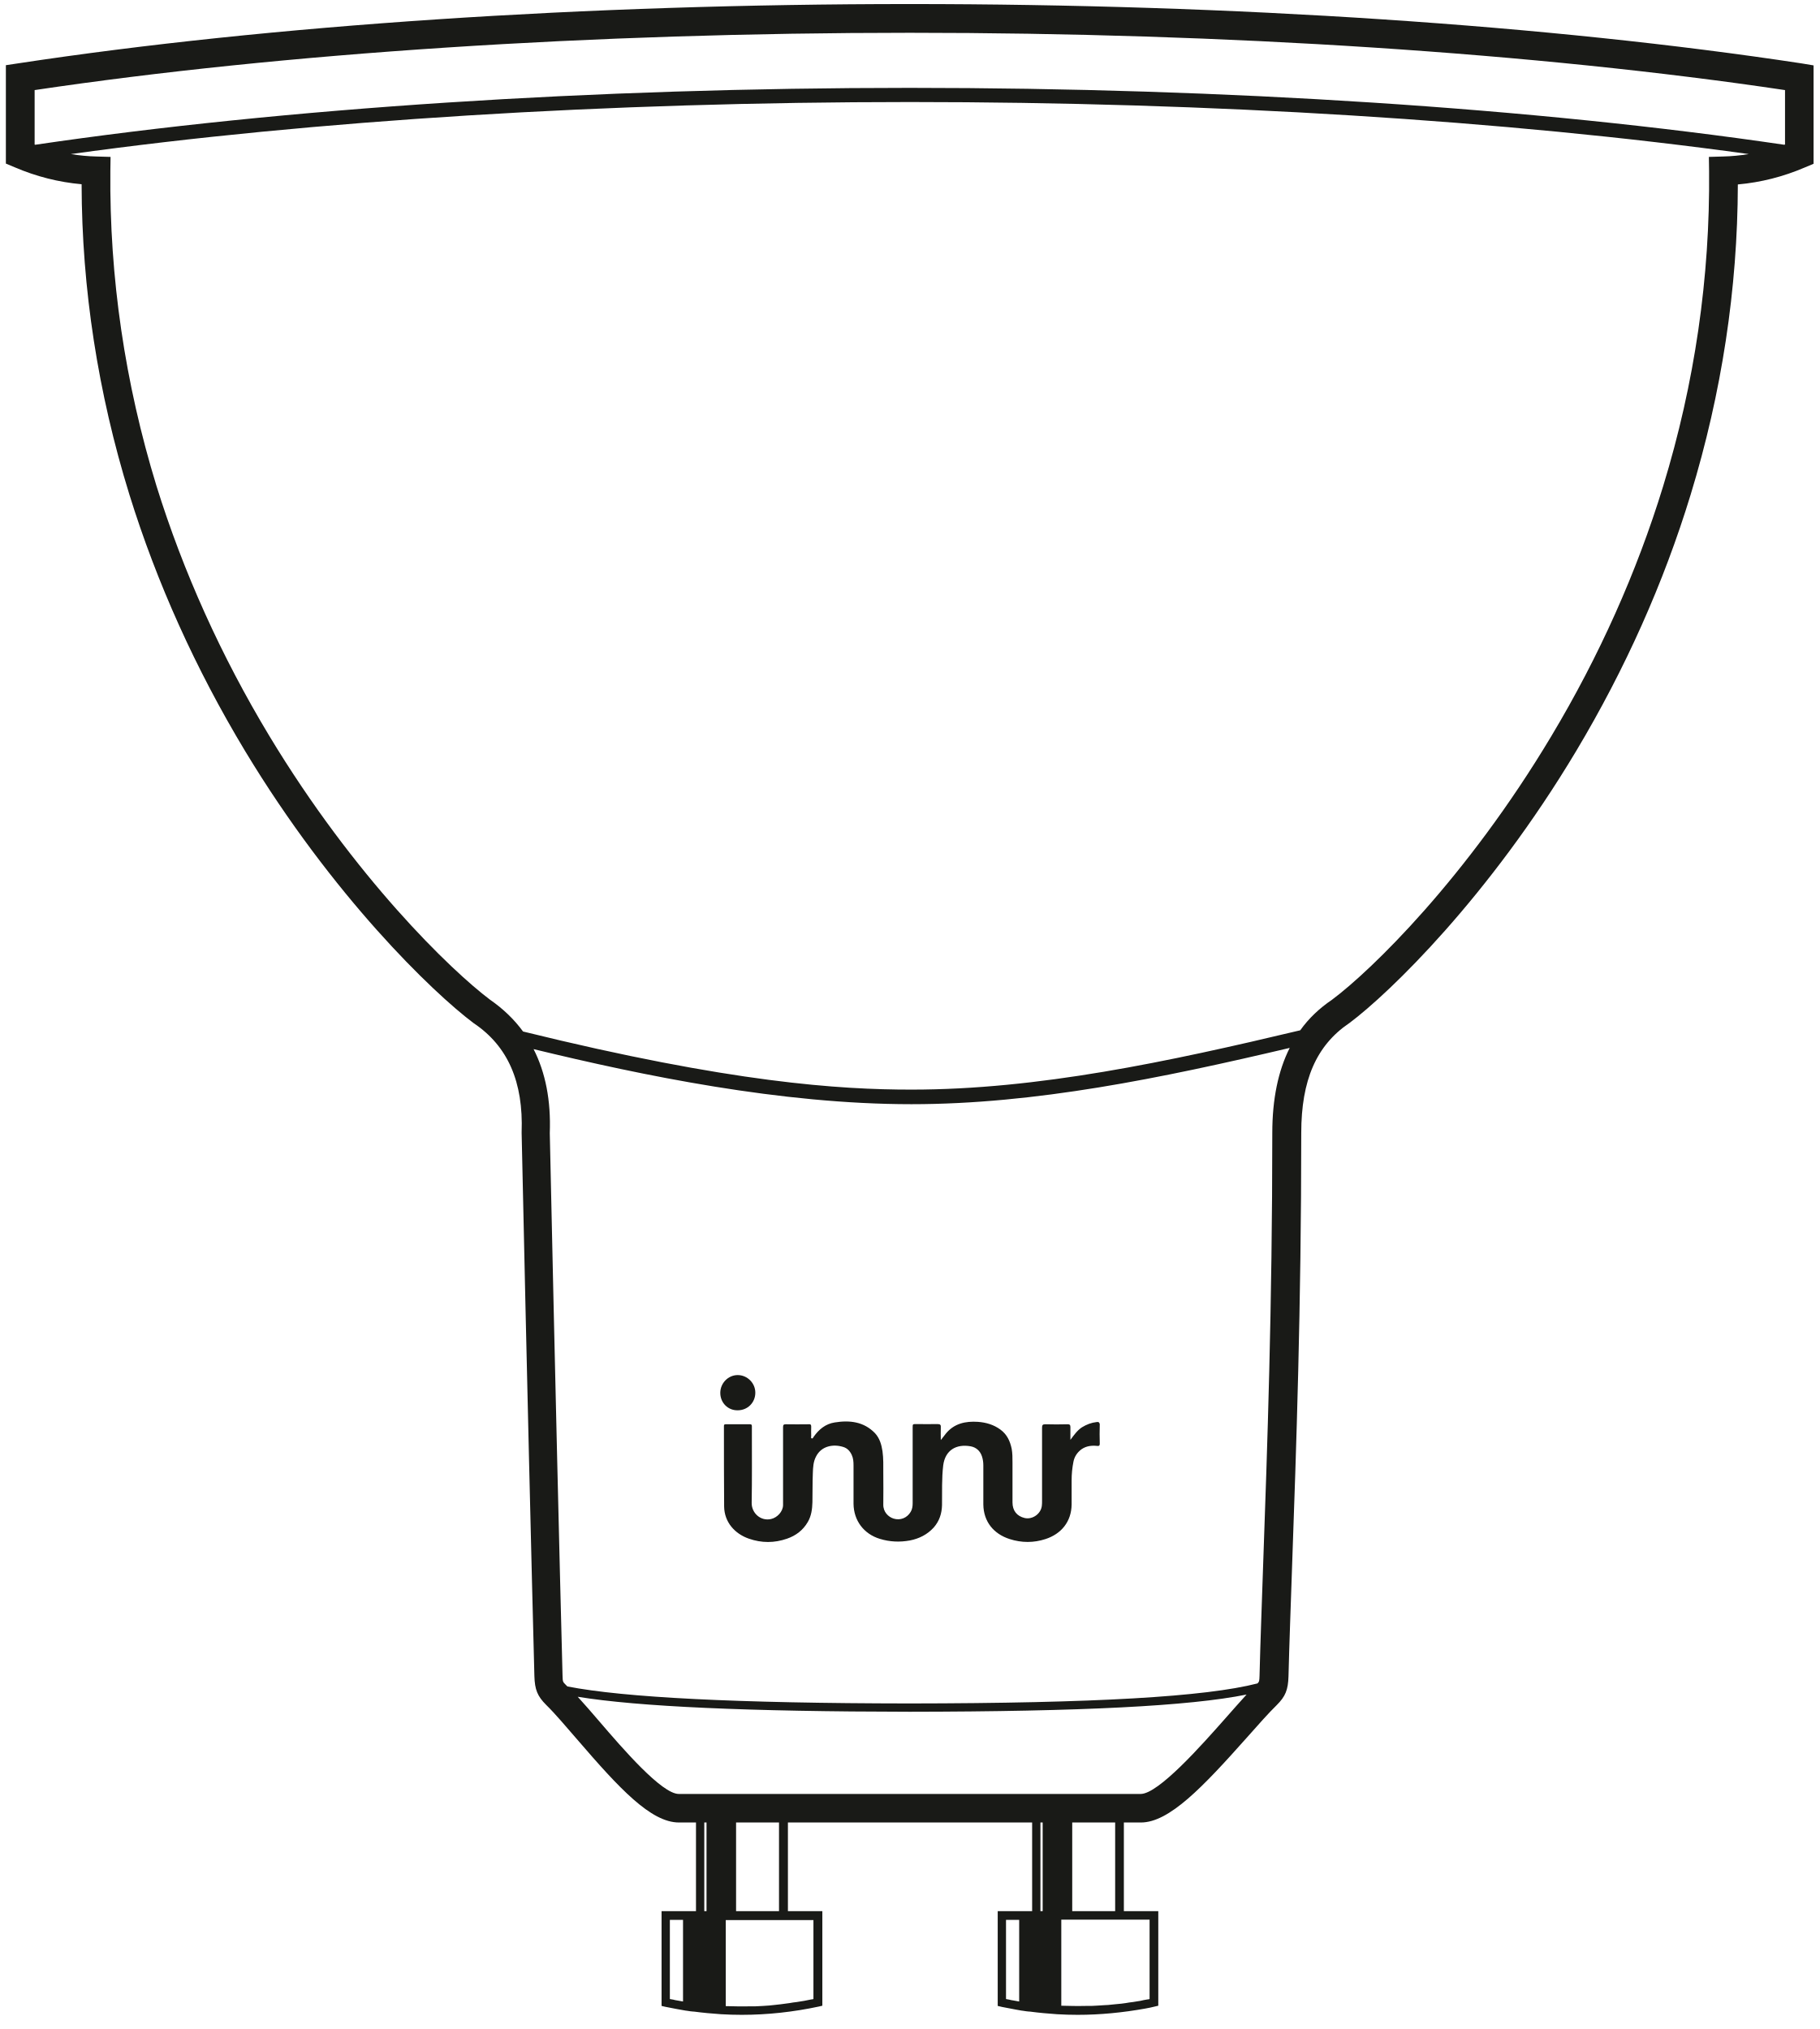
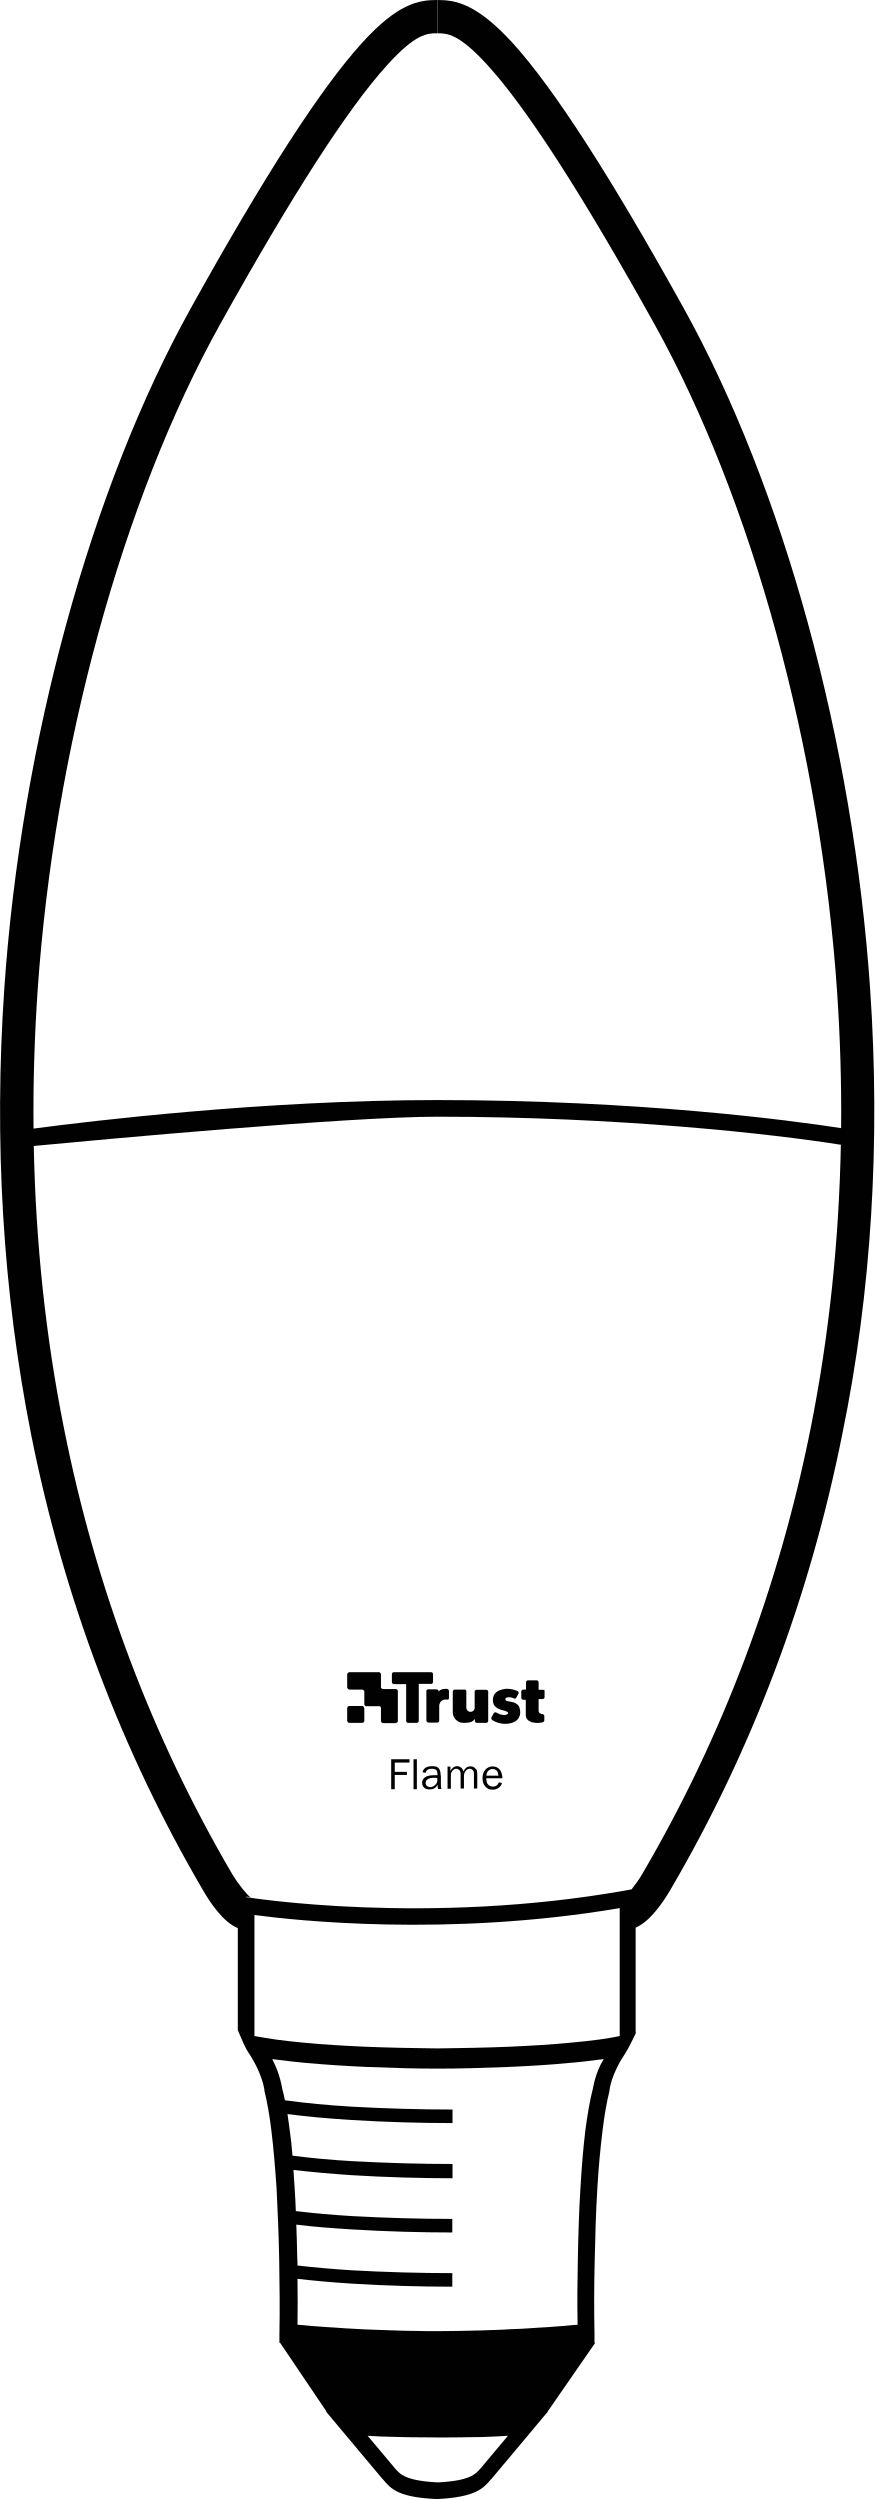
- <svg xmlns="http://www.w3.org/2000/svg" version="1.1" id="Layer_1" x="0px" y="0px" viewBox="0 0 898.5 1002.2" style="enable-background:new 0 0 898.5 1002.2;" xml:space="preserve">
+ <svg xmlns="http://www.w3.org/2000/svg" version="1.1" id="Layer_1" x="0px" y="0px" viewBox="0 0 367.7 1051.3" style="enable-background:new 0 0 367.7 1051.3;" xml:space="preserve">
  <style type="text/css">
- 	.st0{fill:#191A17;}
+ 	.st0{fill:#010101;}
</style>
  <g>
-     <path class="st0" d="M889.6,31.3C765.3,12.4,608.9,2,449.2,2C289.6,2,133.2,12.4,8.9,31.3l-6,0.9v48.6l4.3,1.8   c10.7,4.6,21.8,7.4,33.1,8.4c0.1,51.6,8.1,103.2,23.6,153.3c13.5,43.5,32.7,86.1,57.1,126.6c43.3,71.8,92.7,119.3,112.8,134.4   l0.3,0.2c16.7,11.3,24.4,28.9,23.5,53.8l0,0.2l0,0.2c2.7,124.5,4.9,214.6,6.3,268.2c0.2,6.7,1.5,9.9,5.8,14.2   c4.4,4.3,9.8,10.7,15.6,17.4c20.5,23.8,36.1,40.7,50,40.7h8.4V944h-17v46.8l1.7,0.4c0.2,0,0.3,0.1,0.5,0.1c1.5,0.3,3,0.6,4.6,0.9   c0.7,0.1,1.4,0.3,2.2,0.4c0.9,0.2,1.9,0.3,2.8,0.5c0.3,0,0.5,0.1,0.8,0.1c1,0.2,2.1,0.3,3.1,0.4c0.1,0,0.2,0,0.3,0   c4.5,0.6,9,1,13.4,1.3c3.4,0.2,6.8,0.3,10.2,0.3c12.7,0,25.5-1.4,38.1-4.1l1.7-0.4V944h-17v-43.8h120.6V944h-17v46.8l1.7,0.4   c0.1,0,0.3,0.1,0.4,0.1c1.6,0.3,3.1,0.6,4.7,0.9c0.7,0.1,1.4,0.3,2.1,0.4c0.9,0.2,1.9,0.3,2.8,0.5c0.3,0,0.5,0.1,0.8,0.1   c1,0.2,2.1,0.3,3.1,0.4c0.1,0,0.2,0,0.3,0c4.5,0.6,9,1,13.4,1.3c3.4,0.2,6.8,0.3,10.2,0.3c11.1,0,22.3-1.1,33.4-3.1   c1.6-0.3,3.2-0.6,4.7-1l1.7-0.4V944h-17v-43.8h8.4c14,0,30.5-17.4,52.3-41.9c5.5-6.2,10.7-12.1,14.8-16.1c4.3-4.3,5.6-7.5,5.8-14.2   c0.4-16.3,1.1-34.3,1.8-55.2c2-56.6,4.5-127,4.5-213.2c0-26.1,7.5-43.2,23.5-54.1l0.3-0.2c19.9-14.9,68.9-62.3,112-134.4   c24.2-40.5,43.2-83,56.5-126.6c15.3-50.1,23.2-101.6,23.3-153.2c11.3-1,22.4-3.8,33.1-8.4l4.3-1.8V32.3L889.6,31.3z M881.4,71.4   c-0.1,0-0.2,0.1-0.3,0.1C758.3,53.4,605.3,43.4,449.2,43.4c-156.1,0-309,10-431.8,28.1c-0.1,0-0.2-0.1-0.3-0.1V44.5   c122.7-18.3,275.8-28.3,432.2-28.3s309.5,10,432.2,28.3V71.4z M347.8,900.2h1.1V944h-1.1V900.2z M337.3,948.3v40.3c0,0,0,0-0.1,0   c-0.9-0.2-1.9-0.3-2.8-0.5c-0.6-0.1-1.3-0.2-1.9-0.4c-0.6-0.1-1.1-0.2-1.7-0.3v-39.1H337.3z M401.7,948.3v39.1   c-0.4,0.1-0.7,0.2-1.1,0.2c-1.2,0.2-2.3,0.5-3.5,0.7c-0.6,0.1-1.3,0.2-1.9,0.3c-1.2,0.2-2.3,0.4-3.5,0.5c-0.6,0.1-1.2,0.2-1.8,0.3   c-1.5,0.2-3,0.4-4.5,0.6c-0.9,0.1-1.8,0.2-2.7,0.3c-0.9,0.1-1.9,0.2-2.8,0.3c-1,0.1-2,0.1-3,0.2c-0.6,0-1.3,0.1-1.9,0.1   c-1.1,0.1-2.3,0.1-3.4,0.1c-0.4,0-0.9,0-1.3,0c-4,0.1-7.9,0-11.9-0.1v-42.5H389H401.7z M384.7,944h-21.2v-43.8h21.2V944z    M513.8,900.2h1.1V944h-1.1V900.2z M503.3,948.3v40.3c0,0,0,0-0.1,0c-0.9-0.2-1.9-0.3-2.8-0.5c-0.7-0.1-1.3-0.2-2-0.4   c-0.5-0.1-1.1-0.2-1.6-0.3v-39.1H503.3z M567.7,948.3v39.1c-0.4,0.1-0.7,0.2-1.1,0.2c-1.2,0.2-2.3,0.4-3.5,0.7   c-0.6,0.1-1.3,0.2-1.9,0.3c-1.2,0.2-2.3,0.4-3.5,0.5c-0.6,0.1-1.2,0.2-1.8,0.3c-1.4,0.2-2.9,0.4-4.4,0.5c-1,0.1-2,0.2-3,0.3   c-0.9,0.1-1.8,0.2-2.7,0.2c-1,0.1-2.1,0.1-3.1,0.2c-0.6,0-1.2,0.1-1.8,0.1c-1.2,0.1-2.3,0.1-3.5,0.1c-0.4,0-0.8,0-1.3,0   c-4,0.1-8,0-12-0.1v-42.5h30.7H567.7z M550.7,944h-21.2v-43.8h21.2V944z M605,848.9c-11.5,13-32.9,37.2-41.7,37.2H380.5h-45.3   c-8.4,0-27.7-22.4-39.2-35.8c-3.7-4.3-7.3-8.5-10.7-12.2c30,4.9,84,7.3,163.9,7.4c84.8-0.1,138.3-2.8,166.4-8.5   C612.4,840.5,608.8,844.6,605,848.9z M628.3,559.6c0,85.9-2.5,156.2-4.5,212.7c-0.7,20.9-1.4,39-1.8,55.4c-0.1,2.5-0.1,2.9-1,3.8   c-25.6,6.6-80.4,9.8-171.9,9.9c-85.2-0.1-140.7-2.9-168.9-8.4c-0.3-0.3-0.6-0.6-0.8-0.8c-1.5-1.5-1.5-1.5-1.6-4.5   c-1.4-53.6-3.6-143.6-6.3-268c0.6-16.1-2.1-29.9-8-41.5c54,13.1,122.1,27.2,186.5,27.2c0.1,0,0.1,0,0.2,0   c60.9,0,123.1-12.8,186.7-27.8C631.2,528.9,628.3,542.9,628.3,559.6z M850.9,77.3l-7,0.2l0.1,7c0.5,52.5-7.1,104.8-22.7,155.7   c-13,42.4-31.6,84-55.2,123.4c-41.9,70.1-89,115.8-108.3,130.2c-6.2,4.2-11.5,9.2-15.7,15.1c-65.5,15.6-129.6,29.3-191.9,29.3   c0,0-0.1,0-0.2,0c-35.1,0-88.6-3.3-191.7-28.7c-4.4-6-9.8-11.2-16.3-15.7c-19.4-14.6-66.9-60.5-109-130.3   c-23.8-39.5-42.5-81-55.7-123.4C61.7,189.3,54,136.9,54.5,84.5l0.1-7l-7-0.2c-4.2-0.1-8.4-0.5-12.6-1.2   c119.6-16.6,265.5-25.7,414.3-25.7c148.8,0,294.7,9.1,414.3,25.7C859.3,76.8,855.1,77.2,850.9,77.3z" />
-     <path class="st0" d="M541.6,702.4c-2.7,0.3-5,1.2-7.3,2.6c-2.3,1.5-3.9,3.8-5.7,6.2c0-2.4,0-4.4,0-6.3c0-1-0.3-1.4-1.3-1.4   c-3.7,0.1-7.4,0.1-11.1,0c-1.3,0-1.6,0.4-1.6,1.7c0,12,0,24.1,0,36.1c0,0.8,0,1.6-0.1,2.4c-0.4,4-4.6,7-8.5,6.1   c-3.8-0.9-6-3.6-6-7.7c0-6.6,0-13.2,0-19.7c0-2.3,0-4.6-0.4-6.8c-0.8-3.8-2.3-7.1-5.6-9.5c-3.3-2.4-7-3.5-11.1-3.8   c-6.1-0.4-11.7,0.8-15.8,5.8c-0.8,1-1.5,2-2.5,3.2c0-2.3-0.1-4.2,0-6.2c0.1-1.2-0.2-1.7-1.6-1.7c-3.5,0.1-7,0-10.5,0   c-1.8,0-1.8,0-1.8,1.8c0,12.4,0,24.8,0,37.3c0,1.5-0.2,3-1,4.3c-1.8,3-5.1,4.3-8.4,3.3c-2.6-0.8-5.2-3.3-5.1-7   c0.1-5.2,0-10.4,0-15.5c0-3.6,0.1-7.2-0.4-10.8c-0.5-3.3-1.4-6.4-3.7-8.9c-5.5-5.7-12.5-6.5-19.9-5.3c-4.5,0.7-7.8,3.4-10.4,7.1   c-0.2,0.3-0.4,0.9-0.9,0.8c-0.6-0.2-0.3-0.8-0.3-1.2c0-1.5-0.1-3.1,0-4.6c0-1-0.3-1.3-1.3-1.2c-3.7,0-7.5,0.1-11.2,0   c-1.1,0-1.4,0.3-1.4,1.4c0,10.7,0,21.5,0,32.2c0,2.1,0,4.3,0,6.4c-0.1,3.2-2.9,6.1-5.9,6.8c-5.3,1.2-9.7-3.1-9.6-8   c0.2-11.7,0.1-23.3,0.1-35c0-1,0-2,0-2.9c0-0.7-0.3-0.9-0.9-0.9c-4,0-8,0-12,0c-0.7,0-0.9,0.2-0.9,0.9c0,0,0,0.1,0,0.1   c0,13.2,0,26.4,0.1,39.6c0.1,7.8,5.3,13.5,12.2,15.9c6.3,2.2,12.6,2.2,18.9,0c4.3-1.5,7.8-4.1,10.2-8.2c1.8-3.1,2.2-6.4,2.3-9.8   c0.1-4.8,0-9.5,0.2-14.3c0.1-2.8,0.2-5.7,1.6-8.3c2.7-5.3,8.6-6.2,13.4-4.7c2,0.6,3.3,2,4.2,3.9c0.8,1.7,0.9,3.5,0.9,5.3   c0,6.3,0,12.6,0,18.9c0.1,8.3,5.1,14.9,13,17.3c4.9,1.5,9.8,1.7,14.8,0.8c4.6-0.9,8.6-2.9,11.8-6.4c2.8-3.2,4-6.9,4.1-11.1   c0.1-6.6-0.2-13.1,0.6-19.7c1-7.4,6.4-10.6,13.6-9.3c2.6,0.5,4.6,2.2,5.5,4.9c0.5,1.5,0.7,3,0.7,4.5c0,6.4,0,12.9,0,19.3   c0.1,8.6,5.2,14.6,13,17.1c5.9,1.9,11.9,1.9,17.7,0c7.7-2.5,12.8-8.5,12.9-17.1c0-4,0-7.9,0-11.9c0-3.1,0.3-6.2,0.9-9.2   c0.5-2.5,1.8-4.5,3.9-6.1c2.4-1.7,5.1-2,7.9-1.7c0.9,0.1,1.2-0.2,1.2-1.1c-0.1-3.2-0.1-6.4,0-9.7   C542.8,702.4,542.5,702.3,541.6,702.4z" />
-     <path class="st0" d="M364.3,696.6c4.9,0,8.7-3.8,8.7-8.7c0-4.8-4-8.7-8.7-8.7c-4.7,0-8.6,4-8.6,8.8   C355.7,692.9,359.5,696.7,364.3,696.6z" />
+     <path class="st0" d="M365.9,415.8c-7.1-103.7-36.5-210.8-78.5-286.4c-31-55.8-54.5-92.2-71.8-111.3C200.3,1.4,191.5,0,183.9,0v14   c4,0,9,0,21.3,13.6c16.4,18,39.9,54.6,70,108.7c41.1,73.9,69.8,178.8,76.8,280.5c1.3,19.3,1.9,38.5,1.7,57.6   c-21.3-3.3-85.1-11.8-169.8-11.8c-72.9,0-146.5,8.9-169.8,12c-0.2-19.1,0.4-38.4,1.7-57.8c7-101.8,35.7-206.7,76.8-280.5   c30.1-54.1,53.6-90.6,70-108.7C174.8,14,179.8,14,183.8,14V0c-7.7,0-16.5,1.4-31.7,18.2c-17.3,19.1-40.8,55.5-71.8,111.3   C38.3,205,8.9,312.1,1.8,415.8c-4.4,64.4-0.6,127.5,11.3,187.5c13.7,68.6,38,133.1,72.4,191.8c3,5.2,8.5,13.3,14.5,15.7l0,42.9   c1.6,3.6,2.8,7.1,4.9,10.1v0c0.4,0.6,0.8,1.2,1,1.6c1.3,2.2,2.6,4.7,3.5,7.1c0.8,2.1,1.5,4.3,1.8,6.4l0,0.2l0,0.2   c1.1,4.3,2.1,9.9,2.9,16.5c0.9,7.3,1.6,15.6,2.2,24.4c0.5,9.7,0.9,19.8,1.1,29.8c0.2,11.1,0.3,22,0.1,31.8l0,3.4l0.3,0l19.5,28.9   h-0.2l6.6,7.9l17.1,20.4l0,0l0.4,0.4c3.1,3.7,6.2,7.4,22.4,8.1h0.3c16.1-0.8,19.3-4.5,22.4-8.1l0.4-0.4l0,0l17.1-20.4l6.6-7.9h-0.1   l20-28.9c-0.1,0-0.2,0-0.3,0l0-3.4c-0.2-9.8-0.2-20.7,0.1-31.8c0.2-9.9,0.5-20.1,1.1-29.8c0.5-8.8,1.3-17.1,2.2-24.4   c0.8-6.6,1.8-12.2,2.9-16.5l0-0.2l0-0.2c0.3-2.1,1-4.3,1.8-6.4c1-2.4,2.2-4.9,3.6-7.1c0.3-0.4,0.6-1,1.1-1.7c1.9-3,3.1-5.8,4.7-9   l-0.3,0.1l0.1-0.1v-44.1c6-2.5,11.5-10.6,14.5-15.7c34.4-58.7,58.7-123.2,72.4-191.8C366.5,543.3,370.3,480.2,365.9,415.8z    M202.6,1037.4l-0.4,0.5c-2.3,2.6-4.5,5.3-18.1,6c-13.6-0.7-15.8-3.4-18.1-6l-0.4-0.5l-11-13.1c1.7,0.1,3.6,0.2,5.5,0.3   c3.5,0.1,7.3,0.2,11.4,0.3c4,0,8.3,0.1,12.6,0.1c4.3,0,8.6,0,12.6-0.1c4.1,0,8-0.1,11.4-0.3c2-0.1,3.8-0.2,5.5-0.3L202.6,1037.4z    M251.5,870.6c-1,2.5-1.7,5.1-2.2,7.8c-1.2,4.6-2.2,10.4-3.1,17.1c-0.9,7.3-1.6,15.7-2.1,24.5c-0.6,9.3-0.9,19.4-1.1,29.5   c-0.2,9.7-0.3,19.3-0.1,28.1l-2.6,0.2c-2.1,0.2-4,0.4-5.9,0.5c-2.6,0.2-5,0.4-7.4,0.5c-2.7,0.2-5.3,0.3-7.8,0.5   c-2.9,0.1-5.7,0.2-8.5,0.4c-3,0.1-5.9,0.2-8.7,0.3c-3.1,0.1-6.1,0.1-9,0.2c-3.1,0-6.1,0.1-9,0.1c-2.9,0-5.9,0-9-0.1   c-2.9,0-5.9-0.1-9-0.2c-2.9-0.1-5.7-0.2-8.7-0.3c-2.7-0.1-5.6-0.2-8.5-0.4c-2.5-0.1-5.1-0.3-7.8-0.5c-2.4-0.1-4.9-0.3-7.5-0.5   c-1.8-0.1-3.8-0.3-5.8-0.5l-2.6-0.2c0.1-6.1,0.1-12.6,0-19.3c7,0.8,14.7,1.5,22.6,2c14.4,0.9,29.5,1.3,42.5,1.3v-5.7   c-13.1,0-28.1-0.4-42.3-1.2c-8-0.5-15.7-1.2-22.8-2c0-1,0-2.1-0.1-3.1c-0.1-4.7-0.2-9.5-0.4-14.1c7.1,0.9,15,1.5,23.1,2   c14.4,0.9,29.5,1.3,42.5,1.3v-5.7c-13.1,0-28.1-0.4-42.3-1.2c-8.2-0.5-16.3-1.2-23.5-2.1c-0.1-3.3-0.3-6.5-0.5-9.6   c-0.2-2.6-0.3-5.2-0.5-7.7c7.5,0.9,15.8,1.6,24.4,2.2c14.4,0.9,29.5,1.3,42.5,1.3V910c-13.1,0-28.1-0.4-42.3-1.2   c-8.8-0.5-17.4-1.3-25-2.3c-0.3-3.9-0.7-7.5-1.2-11c-0.3-2.3-0.6-4.4-0.9-6.5c8.1,1.1,17.4,1.9,26.9,2.5   c14.4,0.9,29.5,1.3,42.5,1.3v-5.7c-13.1,0-28.1-0.4-42.3-1.2c-10-0.6-19.7-1.5-28.2-2.7c-0.3-1.7-0.7-3.3-1.1-4.8   c-0.4-2.6-1.2-5.2-2.1-7.8c-0.6-1.6-1.4-3.2-2.1-4.7l2.4,0.3c3.7,0.5,7.6,0.9,11.7,1.3c7.9,0.7,16.6,1.3,25.7,1.7   c10,0.4,20.2,0.7,29.7,0.7h0c9.5,0,19.7-0.3,29.7-0.7c9-0.4,17.8-0.9,25.7-1.7c4.1-0.3,8.2-0.8,11.9-1.3l2.6-0.3   C252.9,867.4,252.2,869,251.5,870.6z M251.8,857.7c-3.7,0.5-7.7,0.9-11.9,1.3c-8.2,0.8-17.1,1.3-25.9,1.7   c-10.2,0.4-20.5,0.6-30.1,0.7c-9.5-0.1-19.9-0.3-30.1-0.7c-8.8-0.4-17.7-0.9-25.9-1.7c-4.2-0.4-8.1-0.8-11.7-1.3   c-3.3-0.5-6.4-1-9.2-1.5v-50.9c16.4,2.2,81.2,9.4,153.6-2.9v53.8C257.9,856.8,255,857.2,251.8,857.7z M270.1,788   c-1.3,2.3-3,4.6-4.5,6.5l-2.1,0.4c-83.8,15-158.5,3.1-159.2,3l-0.8-0.1l0-0.2c1.3,0,2,0.4,2,0.4c-1.4-0.9-5.3-5.6-7.9-10   C64,730.7,40.2,667.6,26.9,600.6c-7.7-38.4-11.9-78.2-12.7-118.7c27.6-2.6,131.8-12.3,169.7-12.3c76.4,0,140.8,7.2,169.7,11.8   c-0.8,40.7-5,80.6-12.7,119.2C327.5,667.6,303.7,730.7,270.1,788z" />
+     <path class="st0" d="M166.5,724.5c0.4,0,0.7-0.3,0.8-0.6c0-0.1,0-0.2,0-0.4c0-1.3,0-2.6,0-3.9c0-2.8,0-5.6,0-8.3c0-0.1,0-0.2,0-0.3   c-0.1-0.4-0.4-0.7-0.9-0.7c-0.8,0-1.6,0-2.4,0c-1,0-1.9,0-2.9,0c-0.4,0-0.7-0.3-0.9-0.6c0-0.1,0-0.3,0-0.4c0-1.7,0-3.4,0-5.1   c0-0.5-0.2-0.8-0.7-1c0,0,0,0,0,0c-4.2,0-8.5,0-12.7,0c-0.1,0-0.1,0-0.2,0.1c-0.2,0.1-0.4,0.3-0.5,0.5c0,0.1-0.1,0.1-0.1,0.2   c0,1.9,0,3.8,0,5.7c0,0,0,0,0.1,0.1c0.2,0.5,0.5,0.7,1,0.7c0.9,0,1.7,0,2.6,0c0.8,0,1.7,0,2.5,0c0.2,0,0.3,0,0.5,0.1   c0.3,0.2,0.5,0.5,0.5,0.8c0,1.7,0,3.4,0,5.1c0,0.1,0,0.1,0,0.2c0,0.4,0.3,0.7,0.6,0.8c0.1,0,0.2,0,0.4,0c1.7,0,3.4,0,5.1,0   c0.1,0,0.2,0,0.3,0c0.4,0.1,0.6,0.4,0.6,0.8c0,0.6,0,1.3,0,1.9c0,1.2,0,2.3,0,3.5c0,0.3,0.2,0.6,0.5,0.8c0.1,0.1,0.3,0.1,0.5,0.1   c1.7,0,3.5,0,5.2,0C166.4,724.5,166.5,724.5,166.5,724.5z" />
+     <path class="st0" d="M182.1,707.3c0-1.1,0-2.1,0-3.2c0-0.5-0.2-0.8-0.7-0.9c0,0,0,0,0,0c-5.3,0-10.6,0-15.9,0c0,0,0,0,0,0   c-0.5,0.1-0.7,0.4-0.7,0.9c0,0.5,0,1.1,0,1.6c0,0.5,0,1,0,1.6c0,0.3,0.1,0.5,0.3,0.7c0.2,0.2,0.4,0.2,0.6,0.2c1.6,0,3.3,0,4.9,0   c0.2,0,0.2,0,0.2,0.2c0,1.4,0,2.9,0,4.3c0,3.6,0,7.2,0,10.8c0,0.1,0,0.2,0,0.3c0.1,0.4,0.4,0.7,0.9,0.7c0.5,0,1,0,1.5,0   c0.7,0,1.4,0,2,0c0.5,0,0.9-0.4,0.9-0.9c0-0.1,0-0.2,0-0.3c0-5,0-10,0-15c0-0.3,0-0.2,0.2-0.2c1.6,0,3.3,0,4.9,0   C181.7,708.2,182.1,707.8,182.1,707.3z" />
+     <path class="st0" d="M216.9,716.3c-0.5-0.3-1.1-0.5-1.7-0.6c-0.5-0.1-1.1-0.2-1.6-0.3c-0.3-0.1-0.6-0.1-0.8-0.3   c-0.4-0.2-0.4-0.8,0-1.1c0.2-0.1,0.3-0.2,0.5-0.2c0.5-0.1,1.1-0.1,1.6,0c0.4,0.1,0.8,0.2,1.1,0.4c0.4,0.2,0.9,0.1,1.1-0.3   c0.3-0.5,0.6-1,0.9-1.6c0.2-0.4,0-1-0.4-1.2c-1.2-0.5-2.4-0.8-3.6-0.9c-0.9-0.1-1.8,0-2.6,0.2c-0.7,0.2-1.5,0.4-2.1,0.8   c-0.8,0.5-1.4,1.1-1.7,1.9c-0.4,1-0.4,2-0.2,3c0.2,1,0.9,1.7,1.7,2.2c0.5,0.3,1.1,0.5,1.6,0.7c0.6,0.2,1.2,0.3,1.8,0.5   c0.2,0.1,0.5,0.2,0.7,0.3c0.2,0.1,0.3,0.2,0.4,0.4c0.1,0.2,0.1,0.4-0.1,0.5c-0.1,0.1-0.2,0.2-0.4,0.3c-0.3,0.1-0.6,0.2-0.9,0.2   c-0.7,0-1.3-0.1-1.9-0.3c-0.5-0.2-1-0.4-1.5-0.7c-0.4-0.3-1-0.1-1.2,0.3c-0.3,0.5-0.6,1.1-0.9,1.6c-0.2,0.4-0.1,0.9,0.3,1.2   c1.5,1,3.2,1.5,4.9,1.6c0.4,0,0.7,0,1.1,0c0,0,0,0,0.1,0c0.3,0,0.5-0.1,0.8-0.1c0.8-0.1,1.6-0.3,2.3-0.7c1.1-0.5,1.9-1.3,2.3-2.5   c0.3-0.8,0.3-1.6,0.2-2.4C218.5,717.7,218,716.9,216.9,716.3z" />
+     <path class="st0" d="M227.9,710.6c-0.4,0-0.8,0-1.2,0c0,0-0.1,0-0.1,0c0,0-0.1,0-0.1-0.1c0-0.1,0-0.1,0-0.2c0-0.9,0-1.8,0-2.7   c0-0.1,0-0.1,0-0.2c0-0.5-0.4-0.8-0.9-0.8c-0.2,0-0.4,0-0.6,0c-1,0-1.9,0-2.9,0c-0.2,0-0.5,0.1-0.6,0.2c-0.2,0.2-0.3,0.4-0.3,0.7   c0,0.9,0,1.9,0,2.8c0,0.2,0,0.2-0.2,0.2c-0.3,0-0.6,0-0.9,0c-0.5,0-0.9,0.4-0.9,0.9c0,0.8,0,1.7,0,2.5c0,0.1,0,0.2,0,0.2   c0.1,0.4,0.4,0.6,0.9,0.7c0.3,0,0.5,0,0.8,0c0.3,0,0.2,0,0.2,0.2c0,1.9,0,3.9,0,5.8c0,0.2,0,0.4,0,0.6c0.1,1.2,0.7,2,1.8,2.5   c0.7,0.4,1.5,0.5,2.4,0.6c0.9,0.1,1.8,0,2.7-0.2c0.2,0,0.3-0.1,0.5-0.2c0.3-0.2,0.4-0.4,0.4-0.7c0-0.6,0-1.1,0-1.7   c0-0.4-0.2-0.6-0.5-0.8c-0.2-0.1-0.3-0.1-0.5-0.1c-0.2,0-0.4-0.1-0.6-0.2c-0.5-0.2-0.8-0.6-0.8-1.1c0-1.6,0-3.2,0-4.8   c0-0.1,0-0.1,0.1-0.2c0.1,0,0.1,0,0.2,0c0.4,0,0.9,0,1.3,0c0.3,0,0.6-0.1,0.8-0.4c0-0.1,0-0.1,0.1-0.2c0-1,0-2,0-3   c-0.1-0.1-0.1-0.2-0.2-0.3C228.5,710.7,228.2,710.6,227.9,710.6z" />
+     <path class="st0" d="M153.1,718.1c-0.1-0.4-0.4-0.7-0.9-0.7c-1.8,0-3.5,0-5.3,0c-0.4,0-0.7,0.2-0.8,0.6c0,0.1,0,0.1-0.1,0.1   c0,1.9,0,3.8,0,5.7c0,0,0.1,0,0.1,0.1c0.2,0.4,0.4,0.6,0.9,0.6c1.2,0,2.4,0,3.6,0c0.6,0,1.1,0,1.7,0c0.5,0,0.9-0.4,0.9-0.9   c0-1.8,0-3.5,0-5.3C153.1,718.3,153.1,718.2,153.1,718.1z" />
+     <path class="st0" d="M190.4,720.4c0.2,1.7,1.1,2.9,2.6,3.7c0.6,0.3,1.2,0.4,1.9,0.4c0.8,0,1.7,0,2.5-0.2c0.6-0.1,1.1-0.3,1.6-0.7   c0.3-0.2,0.5-0.5,0.7-0.8c0,0.3,0,0.5,0,0.8c0,0.4,0.3,0.8,0.7,0.9c0.1,0,0.2,0,0.3,0c1.2,0,2.5,0,3.7,0c0.5,0,1-0.4,0.9-0.9   c0-1.1,0-2.1,0-3.2c0-2.9,0-5.9,0-8.8c0-0.1,0-0.1,0-0.2c0-0.3-0.2-0.6-0.5-0.7c-0.1-0.1-0.3-0.1-0.5-0.1c-1.2,0-2.5,0-3.7,0   c-0.1,0-0.1,0-0.2,0c-0.4,0-0.7,0.3-0.8,0.7c0,0.1,0,0.2,0,0.3c0,2.1,0,4.2,0,6.3c0,0.1,0,0.2,0,0.3c0,0.7-0.4,1.2-1,1.5   c-0.6,0.3-1.3,0.2-1.8-0.2c-0.5-0.4-0.7-0.9-0.7-1.5c0-2.2,0-4.3,0-6.5c0-0.1,0-0.2,0-0.3c0-0.4-0.3-0.7-0.6-0.7   c-0.1,0-0.2,0-0.4,0c-0.6,0-1.1,0-1.7,0c-0.7,0-1.4,0-2.1,0c-0.5,0-0.9,0.4-0.9,0.9c0,2.8,0,5.6,0,8.3   C190.4,720,190.4,720.2,190.4,720.4z" />
+     <path class="st0" d="M188.7,714.4c0.1-0.1,0.1-0.3,0.1-0.5c0-0.9,0-1.8,0-2.7c0,0,0,0,0-0.1c0-0.5-0.4-0.9-0.9-0.9   c-0.2,0-0.4,0-0.6,0c-0.5,0-0.9,0.1-1.4,0.2c-0.6,0.2-1.1,0.4-1.4,1c0-0.6-0.4-1-1-1c-0.6,0-1.2,0-1.8,0c-0.5,0-1.1,0-1.6,0   c-0.4,0-0.7,0.2-0.8,0.6c0,0.1,0,0.3,0,0.4c0,2.5,0,5,0,7.5c0,1.5,0,3,0,4.5c0,0.6,0.5,1,1,1c0.6,0,1.1,0,1.7,0c0.6,0,1.2,0,1.8,0   c0.3,0,0.5-0.1,0.7-0.3c0.2-0.2,0.2-0.4,0.2-0.7c0-2,0-4,0-6.1c0-0.2,0-0.4,0.1-0.6c0.3-1.2,1.2-2,2.5-2c0.3,0,0.6,0,0.9,0   C188.3,714.9,188.6,714.7,188.7,714.4z" />
+     <polygon class="st0" points="164.5,752.4 166,752.4 166,746.4 171.1,746.4 171.1,745.1 166,745.1 166,741.2 172.2,741.2    172.2,739.8 164.5,739.8  " />
+     <rect x="173.9" y="739.8" class="st0" width="1.4" height="12.6" />
+     <path class="st0" d="M185.3,746.6c0-1.4-0.3-2.4-0.8-3c-0.5-0.6-1.4-0.9-2.7-0.9c-2.4,0-3.8,0.9-4.1,2.6l1.3,0.2   c0.2-1.1,1.1-1.7,2.6-1.7c0.6,0,1.1,0.1,1.5,0.3s0.6,0.5,0.7,0.8c0.1,0.3,0.2,0.9,0.2,1.6c-0.6,0-1,0-1.2,0c-1.9,0-3.3,0.3-4.1,0.9   c-0.8,0.6-1.2,1.4-1.2,2.3c0,0.8,0.3,1.4,0.8,2c0.6,0.6,1.4,0.8,2.4,0.8c1.5,0,2.6-0.6,3.3-1.9c0.1,0.8,0.1,1.4,0.2,1.7h1.4   c-0.1-0.5-0.2-1.1-0.2-1.8V746.6z M183.1,750.5c-0.6,0.6-1.3,1-2.1,1c-0.6,0-1.1-0.2-1.5-0.5c-0.3-0.3-0.5-0.7-0.5-1.2   c0-0.7,0.3-1.3,0.9-1.6c0.6-0.4,1.5-0.6,2.7-0.6c0.3,0,0.8,0,1.3,0.1c0,0.2,0,0.4,0,0.6C184,749.2,183.7,749.9,183.1,750.5z" />
+     <path class="st0" d="M199.5,743.3c-0.5-0.4-1-0.5-1.7-0.5c-1.3,0-2.3,0.7-2.9,2.2c-0.1-0.6-0.4-1.1-0.9-1.6c-0.5-0.4-1-0.7-1.7-0.7   c-1.2,0-2.2,0.7-2.9,2v-1.8h-1.2v9.3h1.4v-5.6c0-0.8,0.2-1.5,0.7-2c0.5-0.5,1-0.8,1.6-0.8c0.4,0,0.8,0.2,1.2,0.5s0.6,0.9,0.6,1.7   v6.1h1.4v-5.2c0-1,0.3-1.8,0.8-2.3c0.5-0.5,1-0.8,1.6-0.8c0.4,0,0.8,0.1,1.1,0.4c0.3,0.2,0.5,0.5,0.6,0.8c0.1,0.3,0.1,0.7,0.1,1.3   v5.8h1.4v-5.8c0-0.9-0.1-1.5-0.2-2C200.3,744.1,200,743.7,199.5,743.3z" />
+     <path class="st0" d="M210.1,744.1c-0.7-0.8-1.7-1.3-2.9-1.3c-1.2,0-2.3,0.5-3.1,1.4c-0.8,0.9-1.2,2.1-1.2,3.6   c0,1.4,0.4,2.6,1.2,3.5c0.8,0.9,1.8,1.3,3.1,1.3c1,0,1.8-0.3,2.5-0.8s1.2-1.2,1.4-2l-1.3-0.3c-0.5,1.2-1.3,1.8-2.5,1.8   c-0.7,0-1.3-0.2-1.9-0.7c-0.6-0.5-0.9-1.4-0.9-2.8h6.8C211.2,746.2,210.8,744.9,210.1,744.1z M204.5,746.8c0.1-0.9,0.3-1.6,0.8-2.1   s1.1-0.8,1.8-0.8c0.5,0,1,0.1,1.4,0.4c0.4,0.3,0.7,0.6,0.8,1c0.2,0.4,0.2,0.9,0.3,1.4H204.5z" />
  </g>
</svg>
